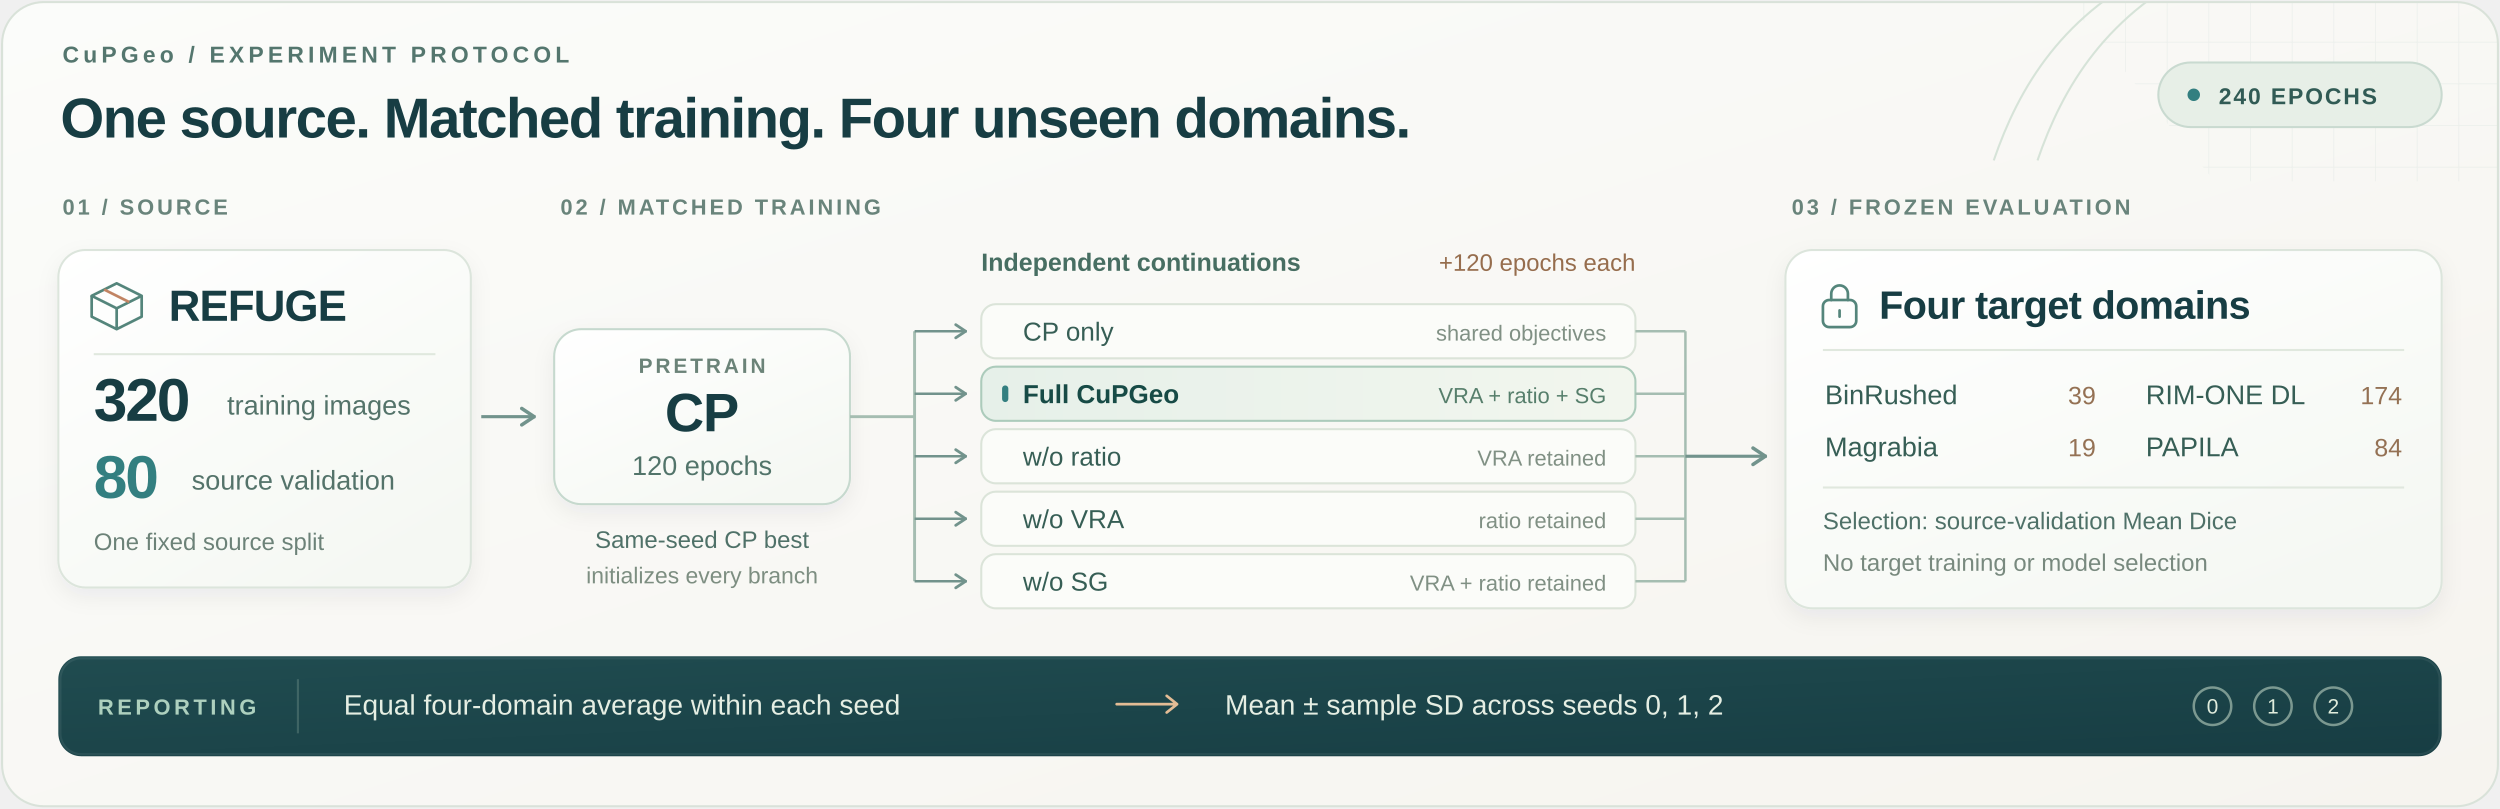
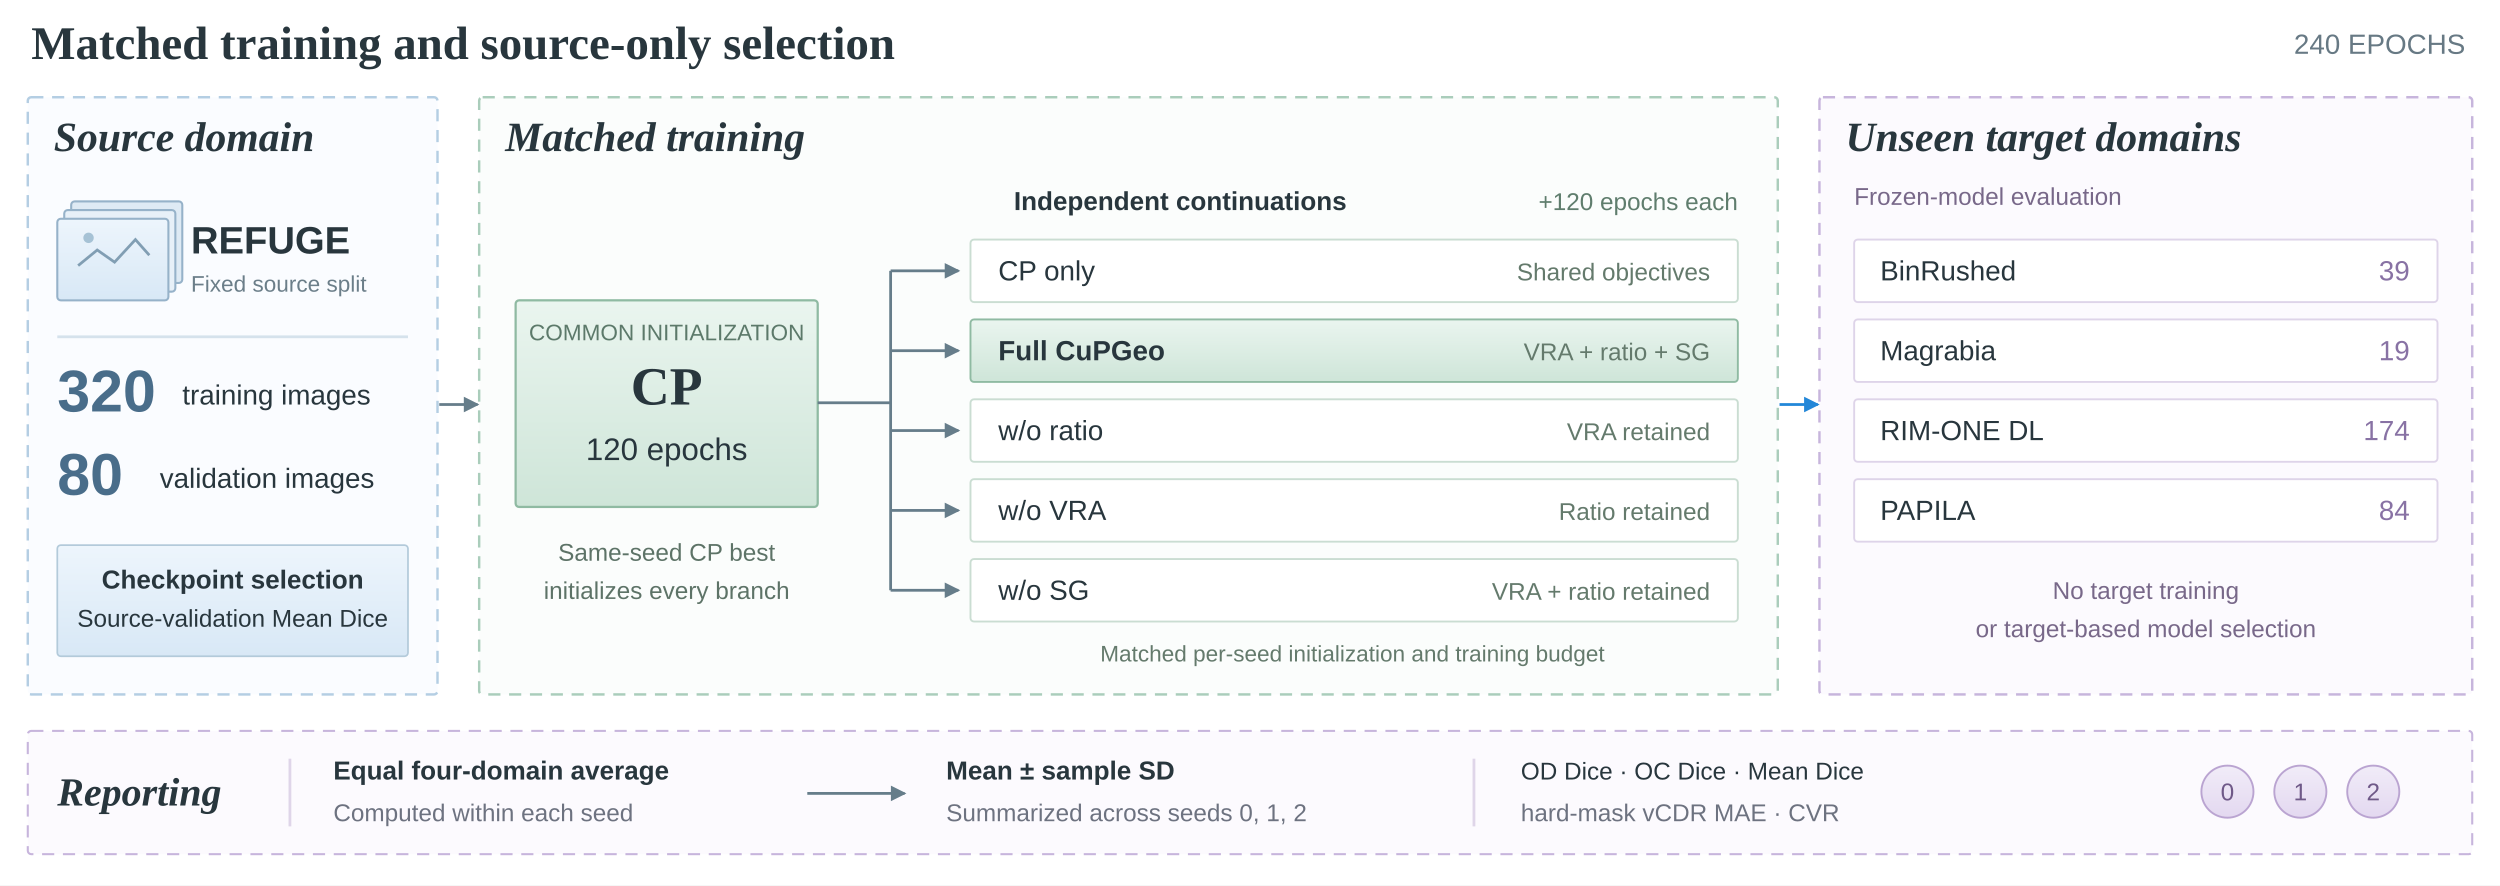
- <svg xmlns="http://www.w3.org/2000/svg" width="1200" height="388" viewBox="0 0 1200 388" role="img" aria-labelledby="title desc">
+ <svg xmlns="http://www.w3.org/2000/svg" width="1440" height="510" viewBox="0 0 1440 510" role="img" aria-labelledby="title desc">
  <defs>
-     <linearGradient id="paper" x1="0" y1="0" x2="1" y2="1">
-       <stop stop-color="#FBFCFA" />
-       <stop offset="1" stop-color="#F6F4EF" />
+     <linearGradient id="source-fill" x1="0" y1="0" x2="0" y2="1">
+       <stop stop-color="#EDF5FC" />
+       <stop offset="1" stop-color="#D8E8F6" />
    </linearGradient>
-     <linearGradient id="card" x1="0" y1="0" x2="0.7" y2="1">
-       <stop stop-color="#FFFFFF" />
-       <stop offset="1" stop-color="#F5F8F3" />
+     <linearGradient id="cp-fill" x1="0" y1="0" x2="0" y2="1">
+       <stop stop-color="#EAF5EF" />
+       <stop offset="1" stop-color="#CEE5D8" />
    </linearGradient>
-     <linearGradient id="ink" x1="0" y1="0" x2="1" y2="1">
-       <stop stop-color="#204C50" />
-       <stop offset="1" stop-color="#173D43" />
+     <linearGradient id="ratio-fill" x1="0" y1="0" x2="0" y2="1">
+       <stop stop-color="#F1ECF8" />
+       <stop offset="1" stop-color="#E3D8F0" />
    </linearGradient>
-     <linearGradient id="full" x1="0" y1="0" x2="1" y2="0">
-       <stop stop-color="#E6F0E9" />
-       <stop offset="1" stop-color="#F2F6EE" />
-     </linearGradient>
-     <filter id="shadow" x="-12%" y="-12%" width="124%" height="135%">
-       <feDropShadow dx="0" dy="4" stdDeviation="5" flood-color="#173D43" flood-opacity="0.06" />
-     </filter>
-     <pattern id="grid" width="20" height="20" patternUnits="userSpaceOnUse">
-       <path d="M20 0H0V20" fill="none" stroke="#719B95" stroke-opacity="0.10" stroke-width="0.7" />
-     </pattern>
-     <marker id="arrow" viewBox="0 0 8 8" markerWidth="7" markerHeight="7" refX="6" refY="4" orient="auto">
-       <path d="M1 1L5.5 4L1 7" fill="none" stroke="#72938C" stroke-width="1.3" stroke-linecap="round" stroke-linejoin="round" />
+     <marker id="arrow" viewBox="0 0 10 10" markerWidth="7" markerHeight="7" refX="8" refY="5" orient="auto">
+       <path d="M1 1L9 5L1 9Z" fill="#667D8A" />
    </marker>
-     <clipPath id="surface">
-       <rect x="1" y="1" width="1198" height="386" rx="20" />
-     </clipPath>
+     <marker id="prediction-arrow" viewBox="0 0 10 10" markerWidth="7" markerHeight="7" refX="8" refY="5" orient="auto">
+       <path d="M1 1L9 5L1 9Z" fill="#2387D8" />
+     </marker>
  </defs>
-   <g clip-path="url(#surface)">
-     <rect x="1" y="1" width="1198" height="386" rx="20" fill="url(#paper)" />
-     <path d="M992 0H1200V87H1063Z" fill="url(#grid)" />
-     <path d="M1039 -17C990 6 969 42 957 77M1060 -17C1011 6 990 42 978 77" fill="none" stroke="#D6E3D8" />
-   </g>
-   <rect x="1" y="1" width="1198" height="386" rx="20" fill="none" stroke="#D9E2D9" />
-   <g font-family="Arial, Helvetica, sans-serif">
-     <text x="30" y="30" fill="#54766E" font-size="11" font-weight="700" letter-spacing="2">CuPGeo / EXPERIMENT PROTOCOL</text>
-     <text x="29" y="66" fill="#173D43" font-size="27" font-weight="700" letter-spacing="-0.7">One source. Matched training. Four unseen domains.</text>
-     <rect x="1036" y="30" width="136" height="31" rx="15.5" fill="#E7EFE7" stroke="#C9DAD0" />
-     <circle cx="1053" cy="45.5" r="3" fill="#337F80" />
-     <text id="total-budget" x="1065" y="50" fill="#315B55" font-size="11" font-weight="700" letter-spacing="0.9">240 EPOCHS</text>
-     <g fill="#69847B" font-size="10.5" font-weight="700" letter-spacing="1.4">
-       <text x="30" y="103">01 / SOURCE</text>
-       <text x="269" y="103">02 / MATCHED TRAINING</text>
-       <text x="860" y="103">03 / FROZEN EVALUATION</text>
+   <rect width="1440" height="510" fill="#FFFFFF" />
+   <g font-family="Arial, Helvetica, sans-serif" fill="#28363D">
+     <g id="protocol-heading">
+       <text x="18" y="34" font-size="27" font-family="Georgia, Times New Roman, serif" font-weight="700">Matched training and source-only selection</text>
+       <text x="1420" y="31" font-size="16" id="total-budget" text-anchor="end" fill="#677984">240 EPOCHS</text>
    </g>
-     <rect x="28" y="120" width="198" height="162" rx="13" fill="url(#card)" stroke="#DCE5DC" filter="url(#shadow)" />
-     <g transform="translate(44 136)" fill="none" stroke="#54857B" stroke-width="1.3" stroke-linejoin="round">
-       <path d="M0 6L12 0L24 6L12 12Z" />
-       <path d="M0 6V16L12 22L24 16V6M12 12V22" />
-       <path d="M6 3L18 9" stroke="#C18463" />
+     <g id="protocol-source">
+       <rect x="16" y="56" width="236" height="344" rx="2" fill="#FAFCFF" stroke="#B4CEE3" stroke-width="1.4" stroke-dasharray="7 5" />
+       <text x="31" y="87" font-size="24" font-family="Georgia, Times New Roman, serif" font-weight="700" font-style="italic">Source domain</text>
+       <rect x="41" y="116" width="64" height="47" rx="2" fill="#DEEAF4" stroke="#96B2C9" stroke-width="1.2" />
+       <rect x="37" y="121" width="64" height="47" rx="2" fill="#E7F0F8" stroke="#96B2C9" stroke-width="1.2" />
+       <rect x="33" y="126" width="64" height="47" rx="2" fill="url(#source-fill)" stroke="#96B2C9" stroke-width="1.2" />
+       <path d="M45 153L56 144L66 151L78 138L86 147" fill="none" stroke="#819EB3" stroke-width="1.6" />
+       <circle cx="51" cy="137" r="3" fill="#A6C2D5" />
+       <text x="110" y="146" font-size="22" font-weight="700">REFUGE</text>
+       <text x="110" y="168" font-size="13" fill="#6B7E89">Fixed source split</text>
+       <path d="M33 194H235" fill="none" stroke="#D5E2EC" stroke-width="1.6" />
+       <text x="33" y="237" font-size="34" id="source-train-count" font-weight="700" fill="#496D8A">320</text>
+       <text x="105" y="233" font-size="16">training images</text>
+       <text x="33" y="285" font-size="34" id="source-validation-count" font-weight="700" fill="#496D8A">80</text>
+       <text x="92" y="281" font-size="16">validation images</text>
+       <rect x="33" y="314" width="202" height="64" rx="2" fill="url(#source-fill)" stroke="#B3CADA" />
+       <text x="134" y="339" font-size="15" text-anchor="middle" font-weight="700">Checkpoint selection</text>
+       <text x="134" y="361" font-size="14" text-anchor="middle">Source-validation Mean Dice</text>
    </g>
-     <text x="81" y="154" fill="#173D43" font-size="21" font-weight="700" letter-spacing="-0.4">REFUGE</text>
-     <path d="M45 170H209" stroke="#E0E8DE" />
-     <text id="source-train-count" x="45" y="202" fill="#173D43" font-size="29" font-weight="700" letter-spacing="-1">320</text>
-     <text x="109" y="199" fill="#54736A" font-size="13">training images</text>
-     <text id="source-validation-count" x="45" y="239" fill="#337F80" font-size="29" font-weight="700" letter-spacing="-1">80</text>
-     <text x="92" y="235" fill="#54736A" font-size="13">source validation</text>
-     <text x="45" y="264" fill="#6C8278" font-size="11.5">One fixed source split</text>
-     <path d="M231 200H257" fill="none" stroke="#72938C" stroke-width="1.5" marker-end="url(#arrow)" />
-     <rect x="266" y="158" width="142" height="84" rx="13" fill="url(#card)" stroke="#C6D9CE" filter="url(#shadow)" />
-     <text x="337" y="179" text-anchor="middle" fill="#6B8378" font-size="10" font-weight="700" letter-spacing="1.4">PRETRAIN</text>
-     <text x="337" y="207" text-anchor="middle" fill="#173D43" font-size="26" font-weight="700" letter-spacing="-0.5">CP</text>
-     <text id="pretraining-budget" x="337" y="228" text-anchor="middle" fill="#52746A" font-size="13">120 epochs</text>
-     <text x="337" y="263" text-anchor="middle" fill="#4F7168" font-size="11.5">Same-seed CP best</text>
-     <text x="337" y="280" text-anchor="middle" fill="#7D8E81" font-size="11">initializes every branch</text>
-     <text x="471" y="130" fill="#476E62" font-size="12" font-weight="700">Independent continuations</text>
-     <text id="continuation-budget" x="785" y="130" text-anchor="end" fill="#966D4D" font-size="11.5">+120 epochs each</text>
-     <path d="M408 200H439M439 159V279" fill="none" stroke="#A5BDB1" stroke-width="1.4" />
-     <g fill="none" stroke="#72938C" stroke-width="1.2" marker-end="url(#arrow)">
-       <path d="M439 159H464" />
-       <path d="M439 189H464" />
-       <path d="M439 219H464" />
-       <path d="M439 249H464" />
-       <path d="M439 279H464" />
+     <g id="protocol-training">
+       <rect x="276" y="56" width="748" height="344" rx="2" fill="#FBFDFC" stroke="#AACDBB" stroke-width="1.4" stroke-dasharray="7 5" />
+       <text x="291" y="87" font-size="24" font-family="Georgia, Times New Roman, serif" font-weight="700" font-style="italic">Matched training</text>
+       <text x="584" y="121" font-size="15" font-weight="700">Independent continuations</text>
+       <text x="1001" y="121" font-size="14" id="continuation-budget" text-anchor="end" fill="#5F7D6D">+120 epochs each</text>
+       <rect x="297" y="173" width="174" height="119" rx="2" fill="url(#cp-fill)" stroke="#8FBAA2" stroke-width="1.3" />
+       <text x="384" y="196" font-size="13" text-anchor="middle" fill="#5C796A">COMMON INITIALIZATION</text>
+       <text x="384" y="233" font-size="31" text-anchor="middle" font-family="Georgia, Times New Roman, serif" font-weight="700">CP</text>
+       <text x="384" y="265" font-size="18" id="pretraining-budget" text-anchor="middle">120 epochs</text>
+       <text x="384" y="323" font-size="14" text-anchor="middle" fill="#5D7367">Same-seed CP best</text>
+       <text x="384" y="345" font-size="14" text-anchor="middle" fill="#5D7367">initializes every branch</text>
+       <path d="M471 232H513M513 156V340" fill="none" stroke="#667D8A" stroke-width="1.6" />
+       <path d="M513 156H552" fill="none" stroke="#667D8A" stroke-width="1.6" marker-end="url(#arrow)" />
+       <rect x="559" y="138" width="442" height="36" rx="2" fill="#FFFFFF" stroke="#CADDD2" stroke-width="1.1" />
+       <path d="M513 202H552" fill="none" stroke="#667D8A" stroke-width="1.6" marker-end="url(#arrow)" />
+       <rect x="559" y="184" width="442" height="36" rx="2" fill="url(#cp-fill)" stroke="#8FBAA2" stroke-width="1.1" />
+       <path d="M513 248H552" fill="none" stroke="#667D8A" stroke-width="1.6" marker-end="url(#arrow)" />
+       <rect x="559" y="230" width="442" height="36" rx="2" fill="#FFFFFF" stroke="#CADDD2" stroke-width="1.1" />
+       <path d="M513 294H552" fill="none" stroke="#667D8A" stroke-width="1.6" marker-end="url(#arrow)" />
+       <rect x="559" y="276" width="442" height="36" rx="2" fill="#FFFFFF" stroke="#CADDD2" stroke-width="1.1" />
+       <path d="M513 340H552" fill="none" stroke="#667D8A" stroke-width="1.6" marker-end="url(#arrow)" />
+       <rect x="559" y="322" width="442" height="36" rx="2" fill="#FFFFFF" stroke="#CADDD2" stroke-width="1.1" />
+       <g id="branch-labels">
+         <text x="575" y="161.5" font-size="16">CP only</text>
+         <text x="575" y="207.5" font-size="16" font-weight="700">Full CuPGeo</text>
+         <text x="575" y="253.5" font-size="16">w/o ratio</text>
+         <text x="575" y="299.5" font-size="16">w/o VRA</text>
+         <text x="575" y="345.5" font-size="16">w/o SG</text>
+       </g>
+       <text x="985" y="161.5" font-size="14" text-anchor="end" fill="#647A6C">Shared objectives</text>
+       <text x="985" y="207.5" font-size="14" text-anchor="end" fill="#647A6C">VRA + ratio + SG</text>
+       <text x="985" y="253.5" font-size="14" text-anchor="end" fill="#647A6C">VRA retained</text>
+       <text x="985" y="299.5" font-size="14" text-anchor="end" fill="#647A6C">Ratio retained</text>
+       <text x="985" y="345.5" font-size="14" text-anchor="end" fill="#647A6C">VRA + ratio retained</text>
+       <text x="779" y="381" font-size="13" text-anchor="middle" fill="#647A6C">Matched per-seed initialization and training budget</text>
    </g>
-     <g fill="#FBFCF9" stroke="#DBE4D9">
-       <rect x="471" y="146" width="314" height="26" rx="7" />
-       <rect x="471" y="206" width="314" height="26" rx="7" />
-       <rect x="471" y="236" width="314" height="26" rx="7" />
-       <rect x="471" y="266" width="314" height="26" rx="7" />
+     <g id="protocol-targets">
+       <rect x="1048" y="56" width="376" height="344" rx="2" fill="#FCFAFE" stroke="#C7B5DC" stroke-width="1.4" stroke-dasharray="7 5" />
+       <text x="1063" y="87" font-size="24" font-family="Georgia, Times New Roman, serif" font-weight="700" font-style="italic">Unseen target domains</text>
+       <text x="1068" y="118" font-size="14" fill="#786889">Frozen-model evaluation</text>
+       <rect x="1068" y="138" width="336" height="36" rx="2" fill="#FFFFFF" stroke="#DED4E9" stroke-width="1.1" />
+       <rect x="1068" y="184" width="336" height="36" rx="2" fill="#FFFFFF" stroke="#DED4E9" stroke-width="1.1" />
+       <rect x="1068" y="230" width="336" height="36" rx="2" fill="#FFFFFF" stroke="#DED4E9" stroke-width="1.1" />
+       <rect x="1068" y="276" width="336" height="36" rx="2" fill="#FFFFFF" stroke="#DED4E9" stroke-width="1.1" />
+       <g id="target-labels">
+         <text x="1083" y="161.5" font-size="16">BinRushed</text>
+         <text x="1083" y="207.5" font-size="16">Magrabia</text>
+         <text x="1083" y="253.5" font-size="16">RIM-ONE DL</text>
+         <text x="1083" y="299.5" font-size="16">PAPILA</text>
+       </g>
+       <g id="target-counts">
+         <text x="1388" y="161.5" font-size="16" text-anchor="end" fill="#8872A4">39</text>
+         <text x="1388" y="207.5" font-size="16" text-anchor="end" fill="#8872A4">19</text>
+         <text x="1388" y="253.5" font-size="16" text-anchor="end" fill="#8872A4">174</text>
+         <text x="1388" y="299.5" font-size="16" text-anchor="end" fill="#8872A4">84</text>
+       </g>
+       <text x="1236" y="345" font-size="14" text-anchor="middle" fill="#786889">No target training</text>
+       <text x="1236" y="367" font-size="14" text-anchor="middle" fill="#786889">or target-based model selection</text>
    </g>
-     <rect x="471" y="176" width="314" height="26" rx="7" fill="url(#full)" stroke="#ACCBBB" />
-     <rect x="481" y="185" width="3" height="8" rx="1.5" fill="#337F80" />
-     <g id="branch-labels" fill="#365E55" font-size="12.5">
-       <text x="491" y="163.5">CP only</text>
-       <text x="491" y="193.5" fill="#174B46" font-weight="700">Full CuPGeo</text>
-       <text x="491" y="223.5">w/o ratio</text>
-       <text x="491" y="253.5">w/o VRA</text>
-       <text x="491" y="283.5">w/o SG</text>
+     <g id="protocol-connectors">
+       <path d="M253 233H275" fill="none" stroke="#667D8A" stroke-width="1.6" marker-end="url(#arrow)" />
+       <path d="M1025 233H1047" fill="none" stroke="#2387D8" stroke-width="1.6" marker-end="url(#prediction-arrow)" />
    </g>
-     <g fill="#809084" font-size="10.5" text-anchor="end">
-       <text x="771" y="163.5">shared objectives</text>
-       <text x="771" y="193.5" fill="#567E6B">VRA + ratio + SG</text>
-       <text x="771" y="223.5">VRA retained</text>
-       <text x="771" y="253.5">ratio retained</text>
-       <text x="771" y="283.5">VRA + ratio retained</text>
-     </g>
-     <g fill="none" stroke="#A5BDB1" stroke-width="1.2">
-       <path d="M785 159H809M785 189H809M785 219H809M785 249H809M785 279H809M809 159V279" />
-     </g>
-     <path d="M809 219H848" fill="none" stroke="#72938C" stroke-width="1.5" marker-end="url(#arrow)" />
-     <rect x="857" y="120" width="315" height="172" rx="13" fill="url(#card)" stroke="#DCE5DC" filter="url(#shadow)" />
-     <g transform="translate(875 136)" fill="none" stroke="#54857B" stroke-width="1.3" stroke-linecap="round">
-       <rect x="0" y="8" width="16" height="13" rx="3" />
-       <path d="M4 8V5a4 4 0 0 1 8 0v3M8 13V16" />
-     </g>
-     <text x="902" y="153" fill="#173D43" font-size="19" font-weight="700" letter-spacing="-0.3">Four target domains</text>
-     <path d="M875 168H1154" stroke="#E0E8DE" />
-     <g id="target-labels" fill="#365E55" font-size="13">
-       <text x="876" y="194">BinRushed</text>
-       <text x="876" y="219">Magrabia</text>
-       <text x="1030" y="194">RIM-ONE DL</text>
-       <text x="1030" y="219">PAPILA</text>
-     </g>
-     <g id="target-counts" fill="#947154" font-size="12" text-anchor="end">
-       <text x="1006" y="194">39</text>
-       <text x="1006" y="219">19</text>
-       <text x="1153" y="194">174</text>
-       <text x="1153" y="219">84</text>
-     </g>
-     <path d="M875 234H1154" stroke="#E0E8DE" />
-     <text x="875" y="254" fill="#4F7168" font-size="11.5">Selection: source-validation Mean Dice</text>
-     <text x="875" y="274" fill="#78897E" font-size="11.5">No target training or model selection</text>
-     <rect x="28" y="315" width="1144" height="48" rx="11" fill="url(#ink)" />
-     <rect x="29" y="316" width="1142" height="46" rx="10" fill="none" stroke="#FFFFFF" stroke-opacity="0.07" />
-     <text x="47" y="343" fill="#ADD0BE" font-size="10.5" font-weight="700" letter-spacing="1.7">REPORTING</text>
-     <path d="M143 326V352" stroke="#A4C0B1" stroke-opacity="0.25" />
-     <text x="165" y="343" fill="#E5EEE3" font-size="13.5">Equal four-domain average within each seed</text>
-     <path d="M536 338H565M560 334L565 338L560 342" fill="none" stroke="#E3BC95" stroke-width="1.3" stroke-linecap="round" stroke-linejoin="round" />
-     <text x="588" y="343" fill="#E5EEE3" font-size="13.5">Mean ± sample SD across seeds 0, 1, 2</text>
-     <g fill="none" stroke="#BDD2C2" stroke-opacity="0.6" stroke-width="1.2">
-       <circle cx="1062" cy="339" r="9" />
-       <circle cx="1091" cy="339" r="9" />
-       <circle cx="1120" cy="339" r="9" />
-     </g>
-     <g id="seed-labels" fill="#E0ECDC" font-size="10" text-anchor="middle">
-       <text x="1062" y="342.5">0</text>
-       <text x="1091" y="342.5">1</text>
-       <text x="1120" y="342.5">2</text>
+     <g id="protocol-reporting">
+       <rect x="16" y="421" width="1408" height="71" rx="2" fill="#FCFAFE" stroke="#C7B5DC" stroke-width="1.2" stroke-dasharray="7 5" />
+       <text x="33" y="464" font-size="23" font-family="Georgia, Times New Roman, serif" font-weight="700" font-style="italic">Reporting</text>
+       <path d="M167 437V476" fill="none" stroke="#DFD5E9" stroke-width="1.6" />
+       <text x="192" y="449" font-size="15" font-weight="700">Equal four-domain average</text>
+       <text x="192" y="473" font-size="14" fill="#6D7280">Computed within each seed</text>
+       <path d="M465 457H521" fill="none" stroke="#667D8A" stroke-width="1.6" marker-end="url(#arrow)" />
+       <text x="545" y="449" font-size="15" font-weight="700">Mean ± sample SD</text>
+       <text x="545" y="473" font-size="14" fill="#6D7280">Summarized across seeds 0, 1, 2</text>
+       <path d="M849 437V476" fill="none" stroke="#DFD5E9" stroke-width="1.6" />
+       <text x="876" y="449" font-size="14">OD Dice · OC Dice · Mean Dice</text>
+       <text x="876" y="473" font-size="14" fill="#6D7280">hard-mask vCDR MAE · CVR</text>
+       <circle cx="1283" cy="456" r="15" fill="url(#ratio-fill)" stroke="#BAA4D1" stroke-width="1.1" />
+       <circle cx="1325" cy="456" r="15" fill="url(#ratio-fill)" stroke="#BAA4D1" stroke-width="1.1" />
+       <circle cx="1367" cy="456" r="15" fill="url(#ratio-fill)" stroke="#BAA4D1" stroke-width="1.1" />
+       <g id="seed-labels">
+         <text x="1283" y="461" font-size="14" text-anchor="middle" fill="#6F5988">0</text>
+         <text x="1325" y="461" font-size="14" text-anchor="middle" fill="#6F5988">1</text>
+         <text x="1367" y="461" font-size="14" text-anchor="middle" fill="#6F5988">2</text>
+       </g>
    </g>
  </g>
</svg>
